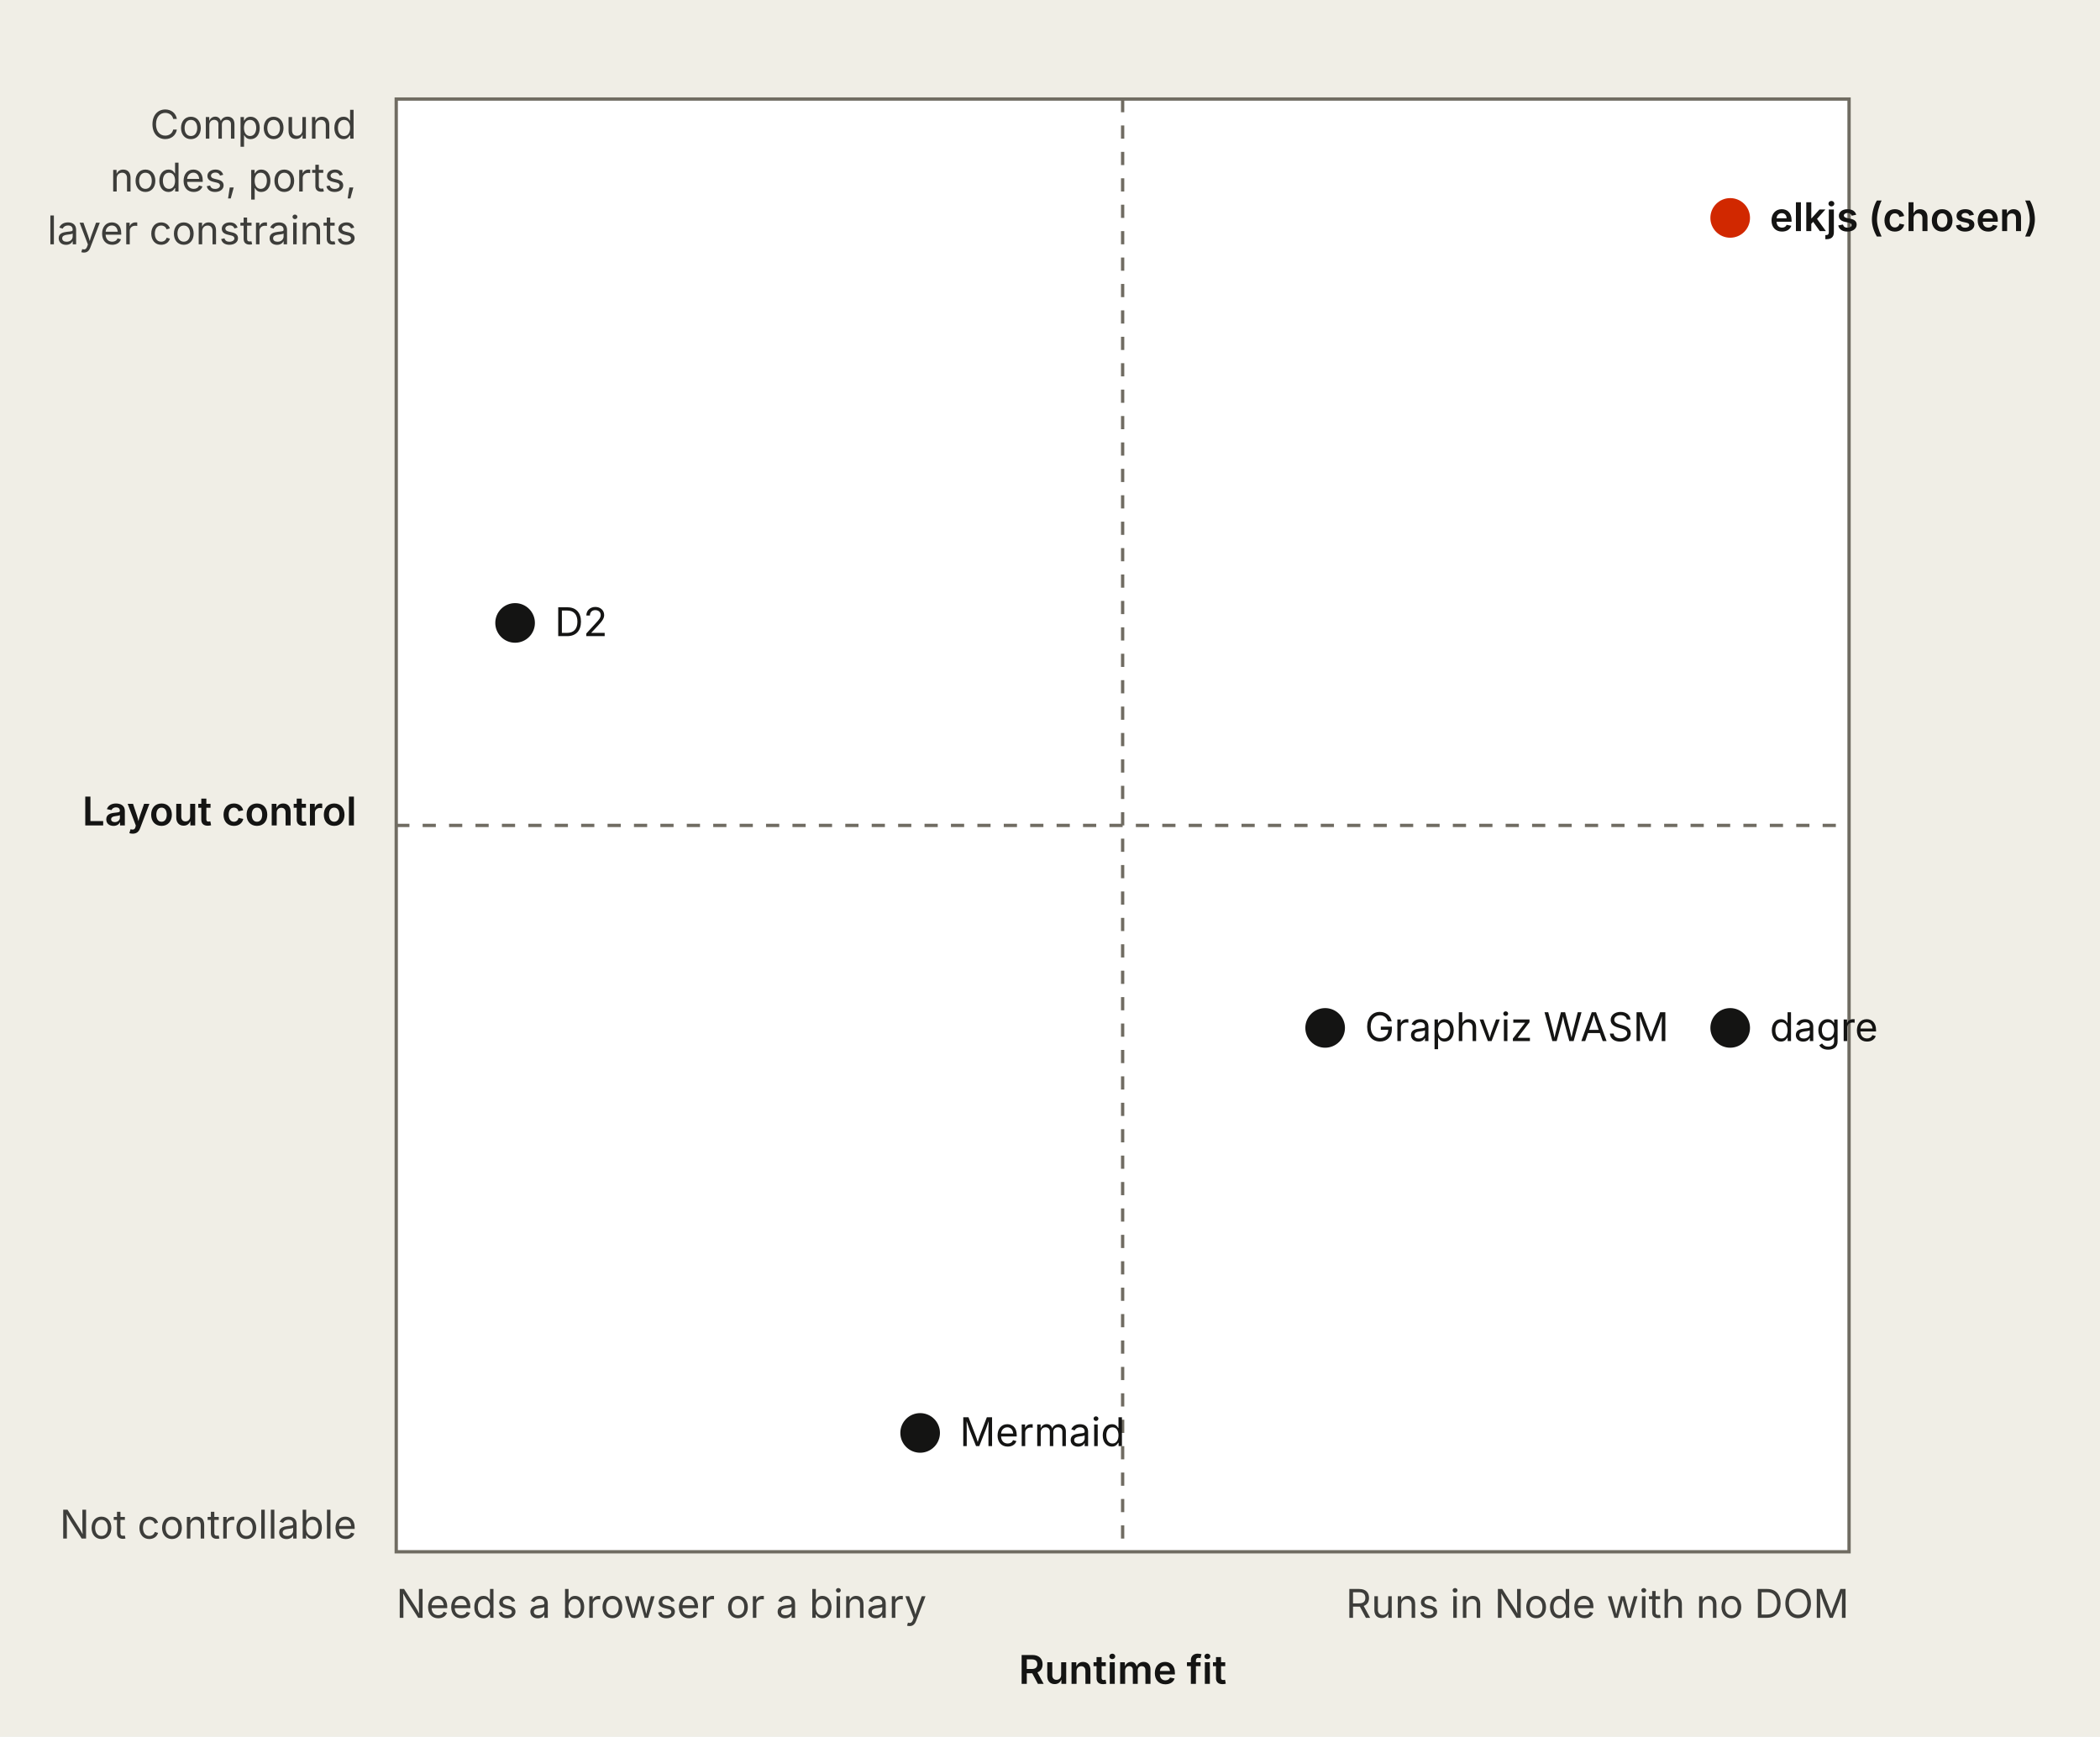
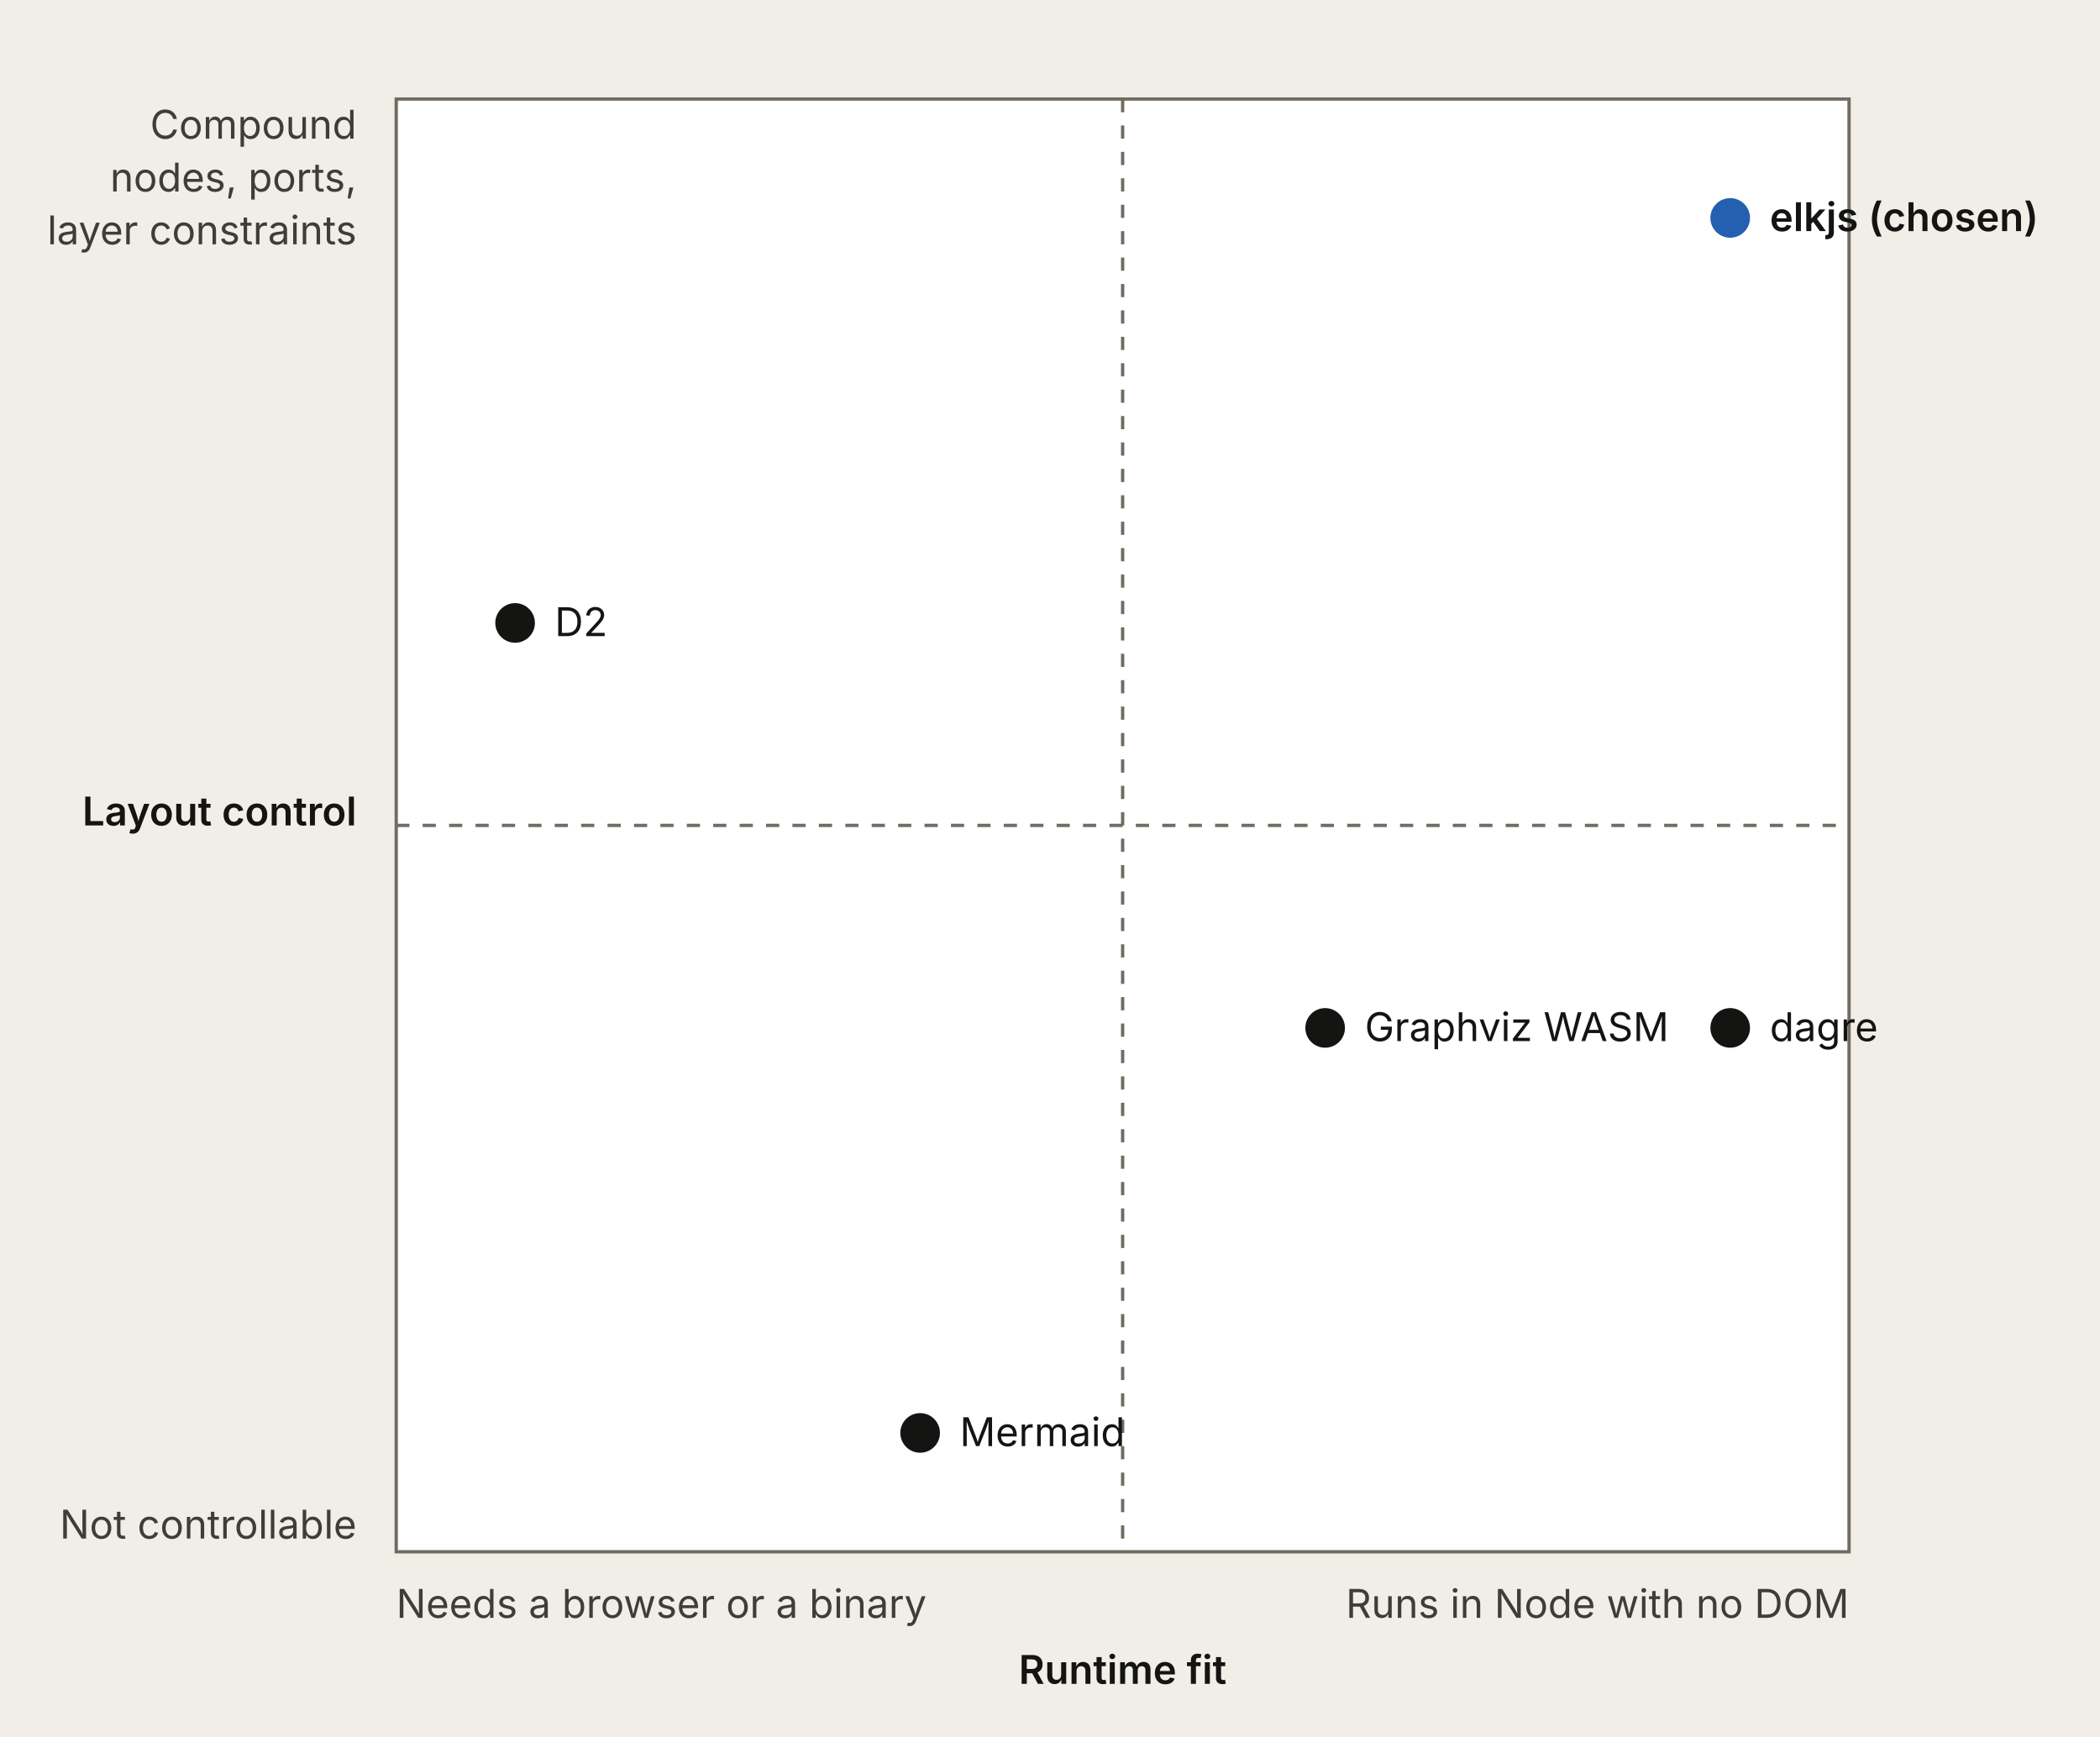
<svg xmlns="http://www.w3.org/2000/svg" viewBox="0 0 636 526" width="636" height="526" role="img" aria-labelledby="layout-engines-title" aria-describedby="layout-engines-desc" class="uxb-visual uxb-visual--comparison-quadrant" data-visual="layout-engines" style="font-family:ui-sans-serif, system-ui, -apple-system, &quot;Segoe UI&quot;, sans-serif">
  <rect x="0" y="0" width="636" height="526" style="fill:#F0EEE6" />
  <g id="layout-engines--quadrant" class="uxb-quadrant">
    <rect x="120" y="30" width="440" height="440" style="fill:#FFFFFF;stroke:#706C62;stroke-width:1px" />
    <path d="M340 30 L340 470 M120 250 L560 250" style="fill:none;stroke:#706C62;stroke-width:1px;stroke-dasharray:4 4" />
    <text x="340" y="510" text-anchor="middle" style="fill:#141413;font-size:12px;font-weight:600">Runtime fit</text>
    <text x="120" y="490" style="fill:#3D3D3A;font-size:12px;font-weight:400">Needs a browser or a binary</text>
    <text x="560" y="490" text-anchor="end" style="fill:#3D3D3A;font-size:12px;font-weight:400">Runs in Node with no DOM</text>
    <text x="108" y="250" text-anchor="end" style="fill:#141413;font-size:12px;font-weight:600">Layout control</text>
    <text x="108" y="42" text-anchor="end" style="fill:#3D3D3A;font-size:12px;font-weight:400">Compound</text>
    <text x="108" y="58" text-anchor="end" style="fill:#3D3D3A;font-size:12px;font-weight:400">nodes, ports,</text>
    <text x="108" y="74" text-anchor="end" style="fill:#3D3D3A;font-size:12px;font-weight:400">layer constraints</text>
    <text x="108" y="466" text-anchor="end" style="fill:#3D3D3A;font-size:12px;font-weight:400">Not controllable</text>
-     <circle cx="524" cy="66" r="7" style="fill:#D12800;stroke:#FFFFFF;stroke-width:2px" />
+     <circle cx="524" cy="66" r="7" style="fill:#255FB1;stroke:#FFFFFF;stroke-width:2px" />
    <text x="536" y="70" style="fill:#141413;font-size:12px;font-weight:600">elkjs (chosen)</text>
    <circle cx="524" cy="311.33" r="7" style="fill:#141413;stroke:#FFFFFF;stroke-width:2px" />
    <text x="536" y="315.33" style="fill:#141413;font-size:12px;font-weight:400">dagre</text>
    <circle cx="401.33" cy="311.33" r="7" style="fill:#141413;stroke:#FFFFFF;stroke-width:2px" />
    <text x="413.33" y="315.33" style="fill:#141413;font-size:12px;font-weight:400">Graphviz WASM</text>
    <circle cx="156" cy="188.67" r="7" style="fill:#141413;stroke:#FFFFFF;stroke-width:2px" />
    <text x="168" y="192.67" style="fill:#141413;font-size:12px;font-weight:400">D2</text>
    <circle cx="278.67" cy="434" r="7" style="fill:#141413;stroke:#FFFFFF;stroke-width:2px" />
    <text x="290.67" y="438" style="fill:#141413;font-size:12px;font-weight:400">Mermaid</text>
  </g>
</svg>
